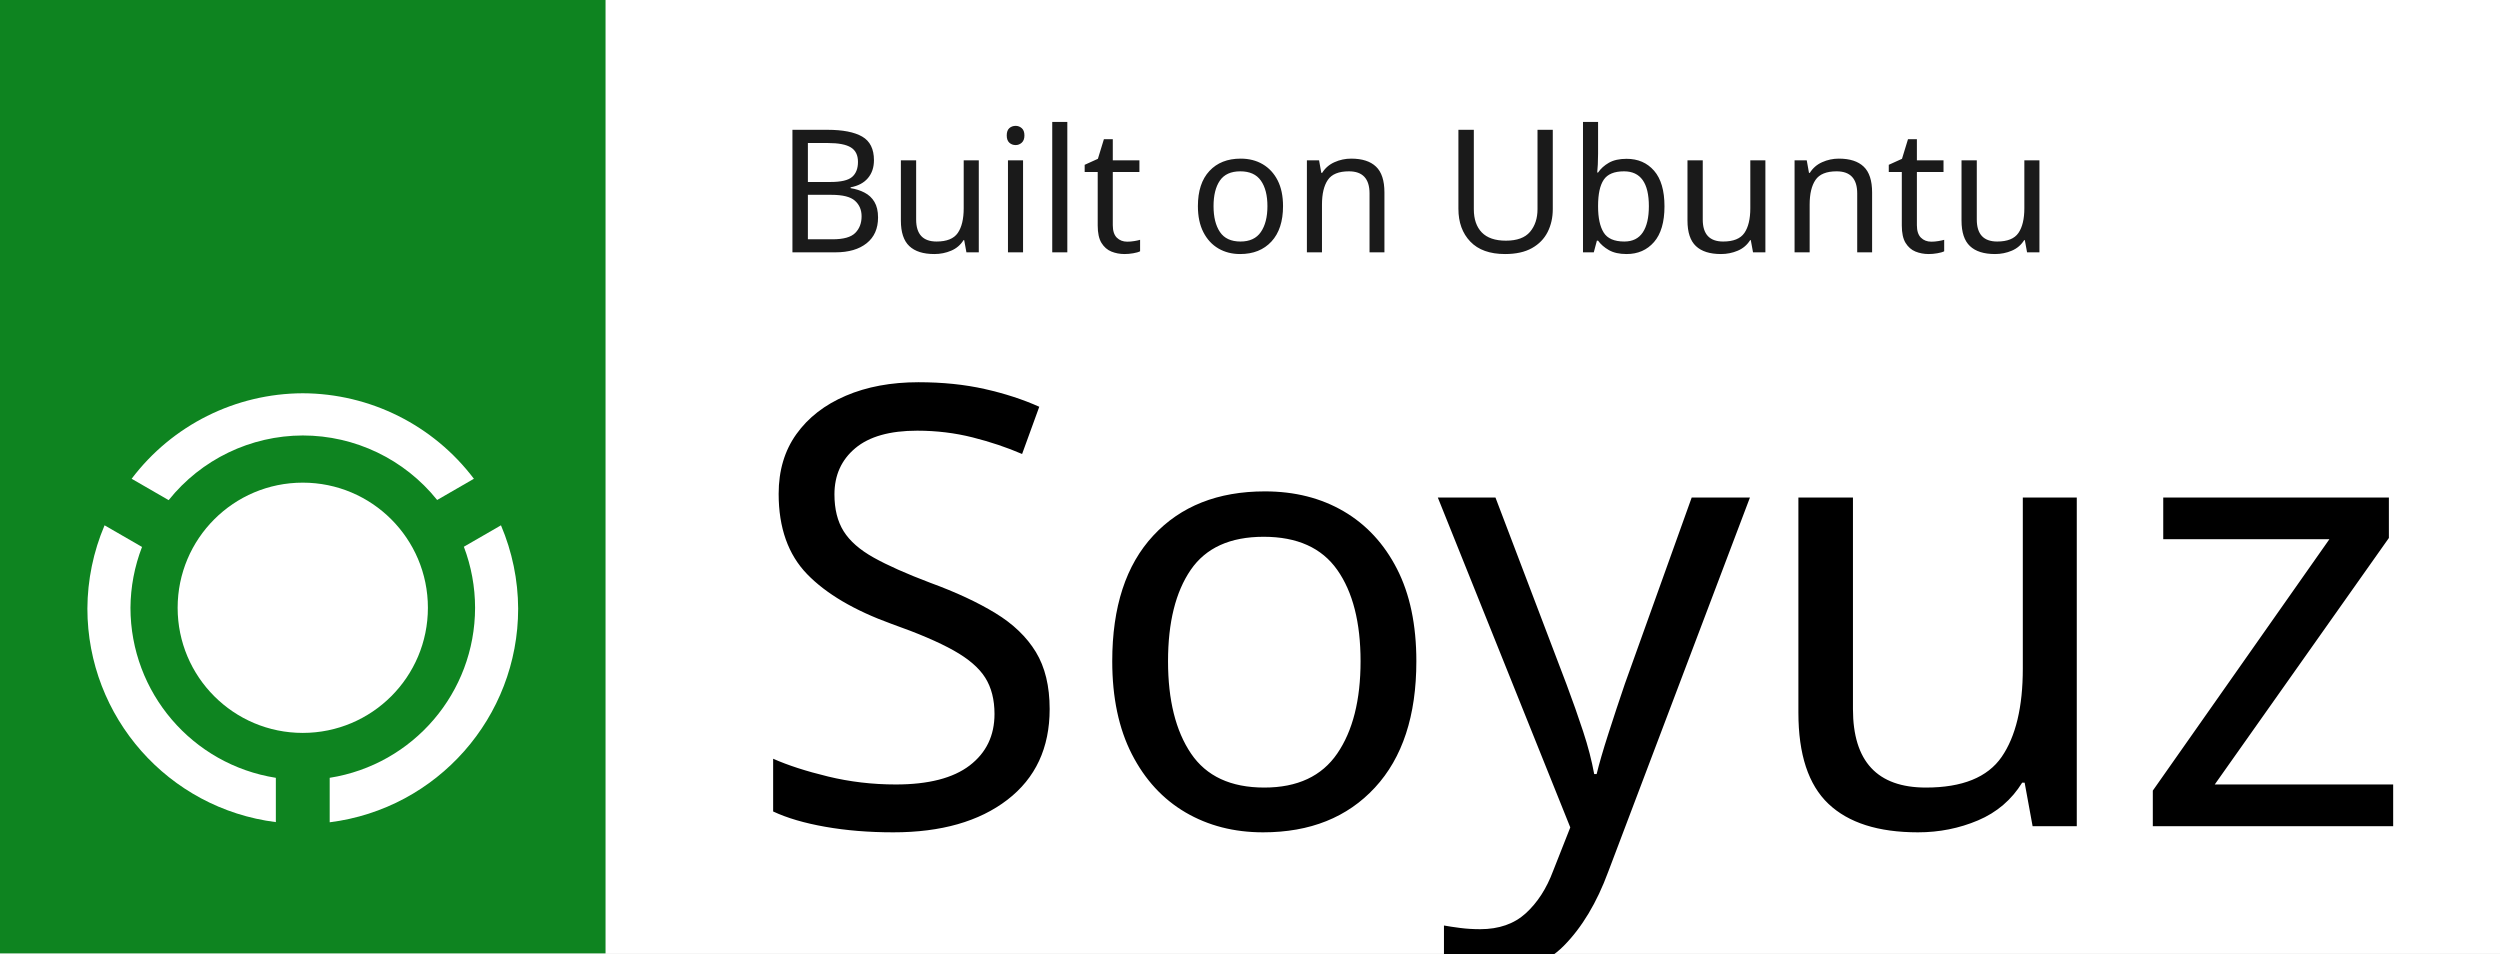
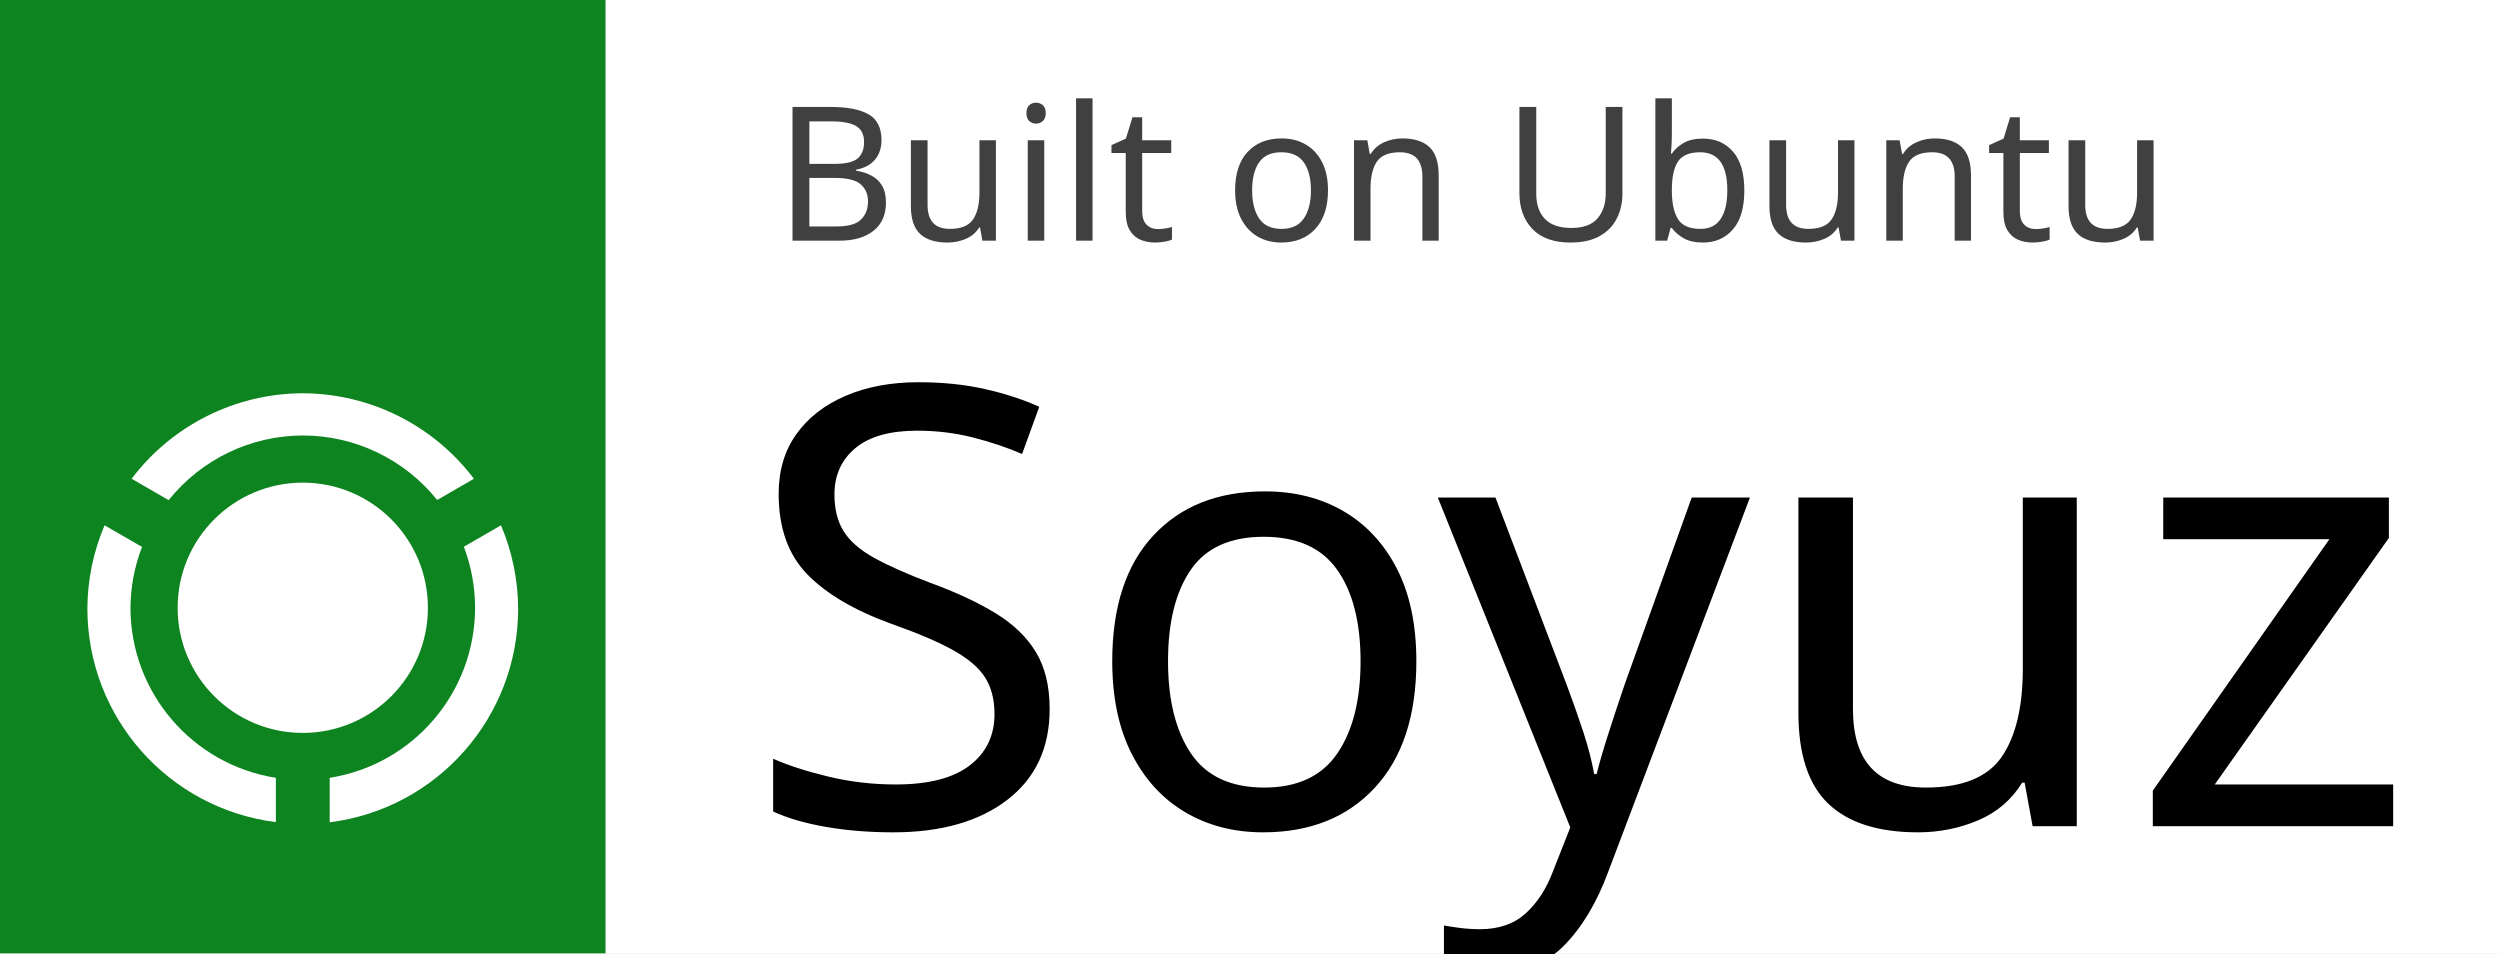
<svg xmlns="http://www.w3.org/2000/svg" id="Layer_1" width="1048.9" height="400" data-name="Layer 1" version="1.1">
  <defs id="defs1">
    <style id="style1">.cls-3{fill:#fff}</style>
  </defs>
  <path id="rect1" d="M0 0h1048.9v400H0z" style="fill:#fff;fill-opacity:1;stroke-width:2.197" />
  <text xml:space="preserve" id="text21" x="311.253" y="346.633" style="font-size:257.271px;font-family:&quot;Ubuntu Sans&quot;;-inkscape-font-specification:&quot;Ubuntu Sans&quot;;fill:#000;fill-opacity:1;stroke-width:2.68">
    <tspan id="tspan21" x="311.253" y="346.633" style="font-style:normal;font-variant:normal;font-weight:300;font-stretch:normal;font-family:&quot;Ubuntu Sans&quot;;-inkscape-font-specification:&quot;Ubuntu Sans Light&quot;;fill:#000;fill-opacity:1;stroke-width:2.68">Soyuz</tspan>
  </text>
-   <text xml:space="preserve" id="text22" x="325.487" y="105.868" style="font-style:normal;font-variant:normal;font-weight:300;font-stretch:normal;font-size:71.995px;font-family:&quot;Ubuntu Sans&quot;;-inkscape-font-specification:&quot;Ubuntu Sans Light&quot;;fill:#1a1a1a;stroke-width:.75">
-     <tspan id="tspan22" x="325.487" y="105.868" style="font-style:normal;font-variant:normal;font-weight:300;font-stretch:normal;font-family:&quot;Ubuntu Sans&quot;;-inkscape-font-specification:&quot;Ubuntu Sans Light&quot;;fill:#1a1a1a;fill-opacity:1;stroke-width:.75">Built on Ubuntu</tspan>
+   <text xml:space="preserve" id="text22" x="324.888" y="100.978" style="font-style:normal;font-variant:normal;font-weight:300;font-stretch:normal;font-size:78.581px;font-family:&quot;Ubuntu Sans&quot;;-inkscape-font-specification:&quot;Ubuntu Sans Light&quot;;opacity:.75;fill:#000;fill-opacity:1;stroke-width:.819">
+     <tspan id="tspan22" x="324.888" y="100.978" style="font-style:normal;font-variant:normal;font-weight:400;font-stretch:normal;font-family:&quot;Ubuntu Sans&quot;;-inkscape-font-specification:&quot;Ubuntu Sans&quot;;fill:#000;fill-opacity:1;stroke-width:.819">Built on Ubuntu</tspan>
  </text>
  <path id="rect18" d="M0 0h254.06v400H0z" style="fill:#0e8420;fill-opacity:1" />
  <path id="rect19" d="M30.25 169.38h193.57v193.57H30.25z" style="fill:none" />
  <g id="layer1" style="display:inline;fill:#fff;fill-opacity:1" transform="matrix(8.75 0 0 8.75 -747.97 -1915)">
    <path id="path7742-3" d="M100 242a6 6 0 1 0 0 12 6 6 0 0 0 0-12z" style="display:inline;opacity:1;fill:#fff;fill-opacity:1;stroke:none;stroke-width:3;stroke-linecap:round;stroke-linejoin:round;stroke-miterlimit:4;stroke-dasharray:none;stroke-dashoffset:0;stroke-opacity:1" />
  </g>
  <path id="path1-6" d="M127.03 165a90.368 90.368 0 0 0-71.8 35.87l15.532 8.968a72.294 72.294 0 0 1 56.268-27.133 72.294 72.294 0 0 1 56.381 27.066l15.42-8.9A90.368 90.368 0 0 0 127.03 165Zm-83.16 55.398a90.368 90.368 0 0 0-7.208 34.968 90.368 90.368 0 0 0 79.072 89.56v-18.587a72.294 72.294 0 0 1-60.998-71.34 72.294 72.294 0 0 1 4.853-25.525Zm166.32.002-15.573 8.991a72.294 72.294 0 0 1 4.707 25.608 72.294 72.294 0 0 1-60.998 71.34V345a90.368 90.368 0 0 0 79.072-89.632 90.368 90.368 0 0 0-7.208-34.968z" style="fill:#fff;fill-opacity:1;stroke-width:.489" />
</svg>
